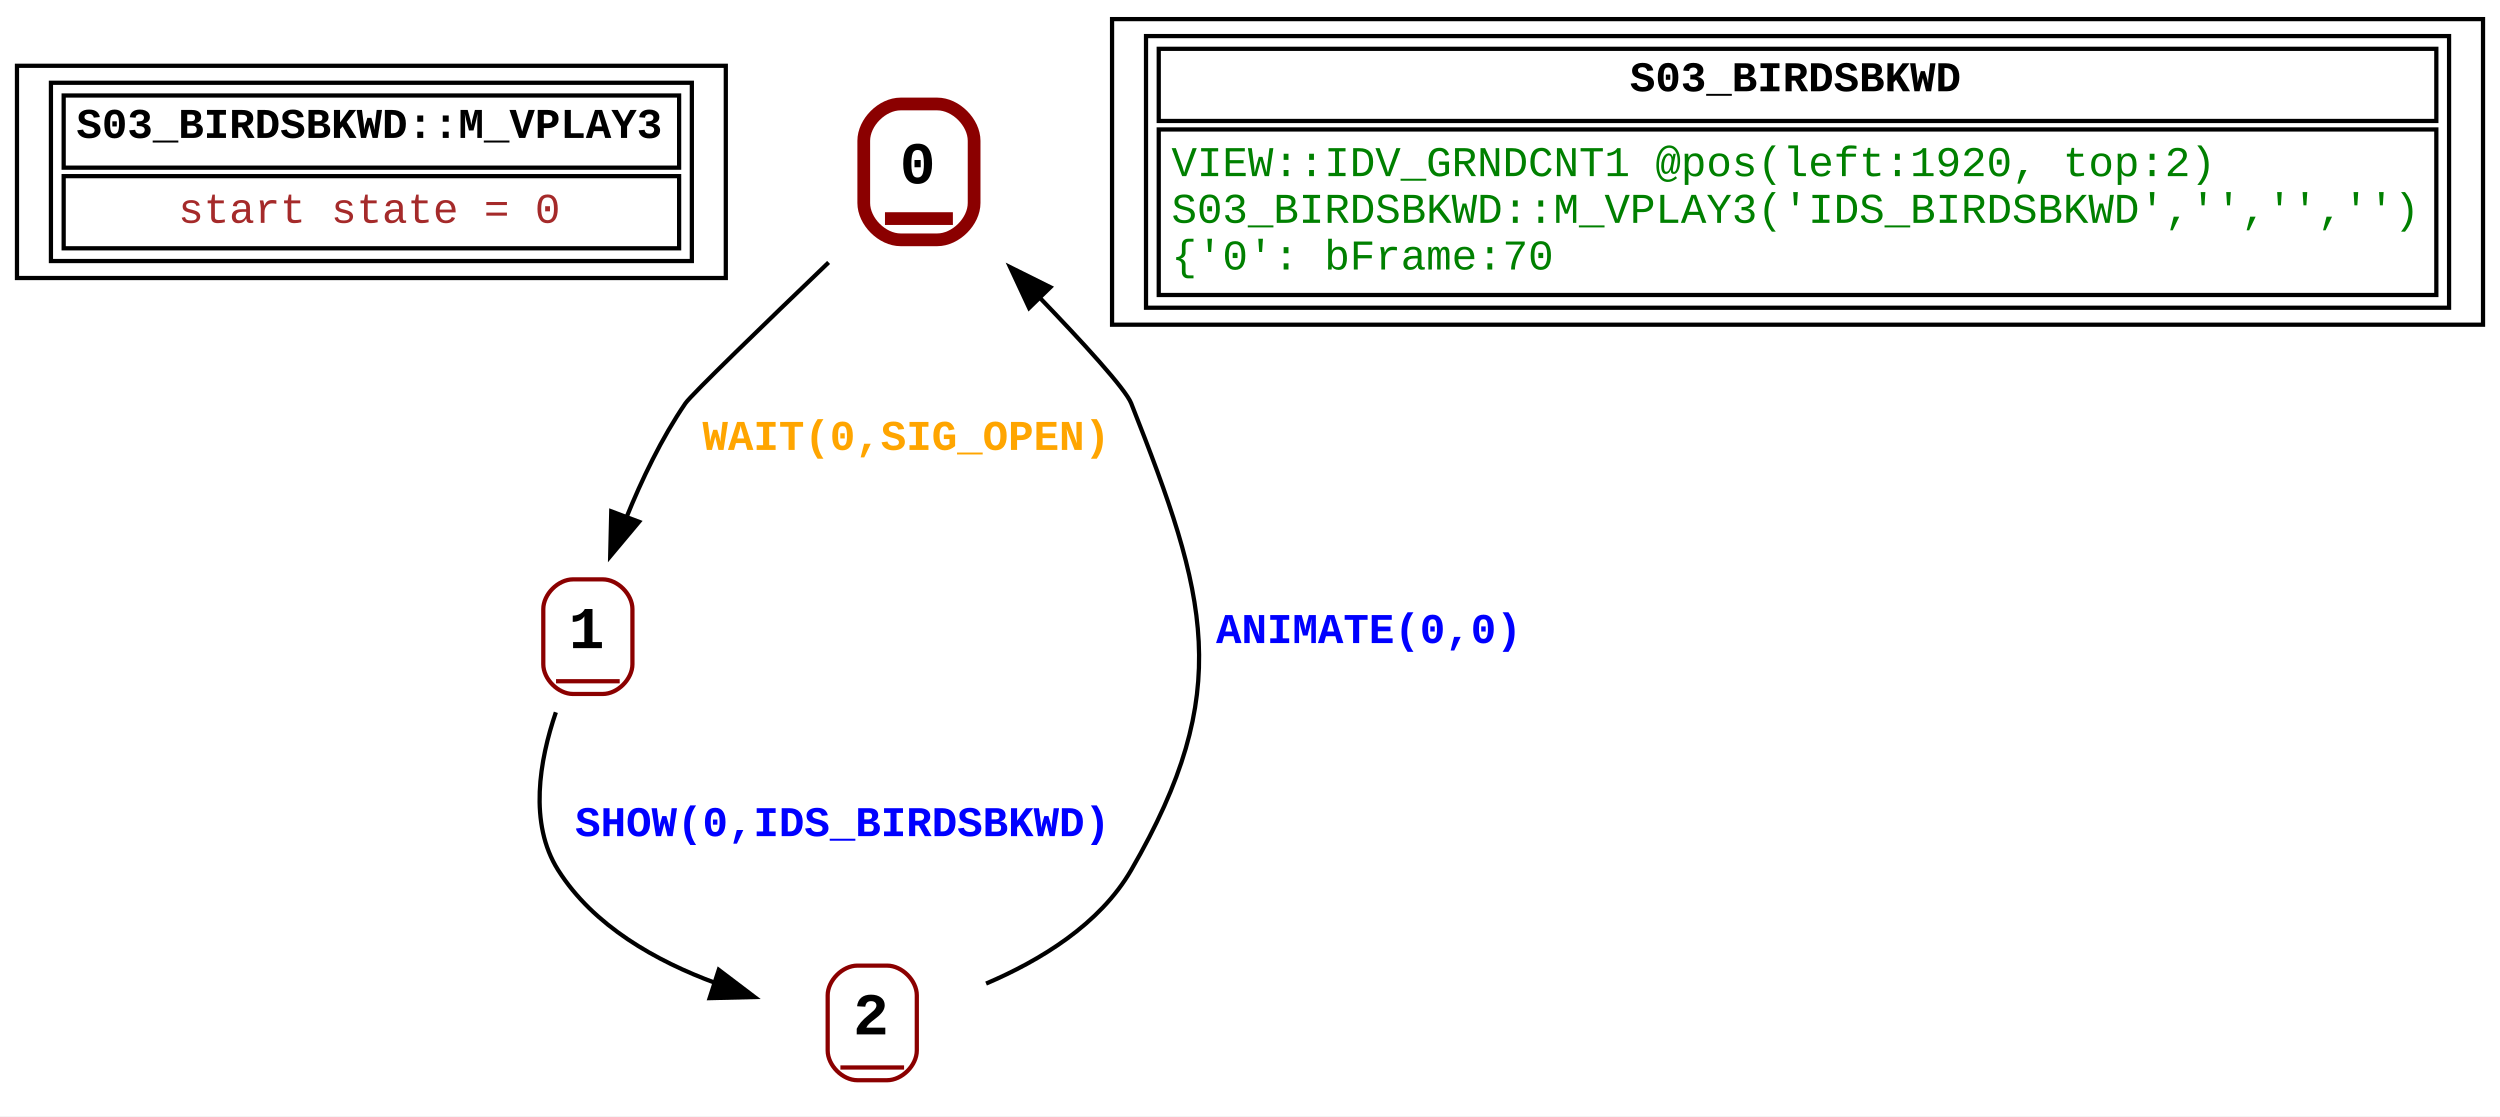
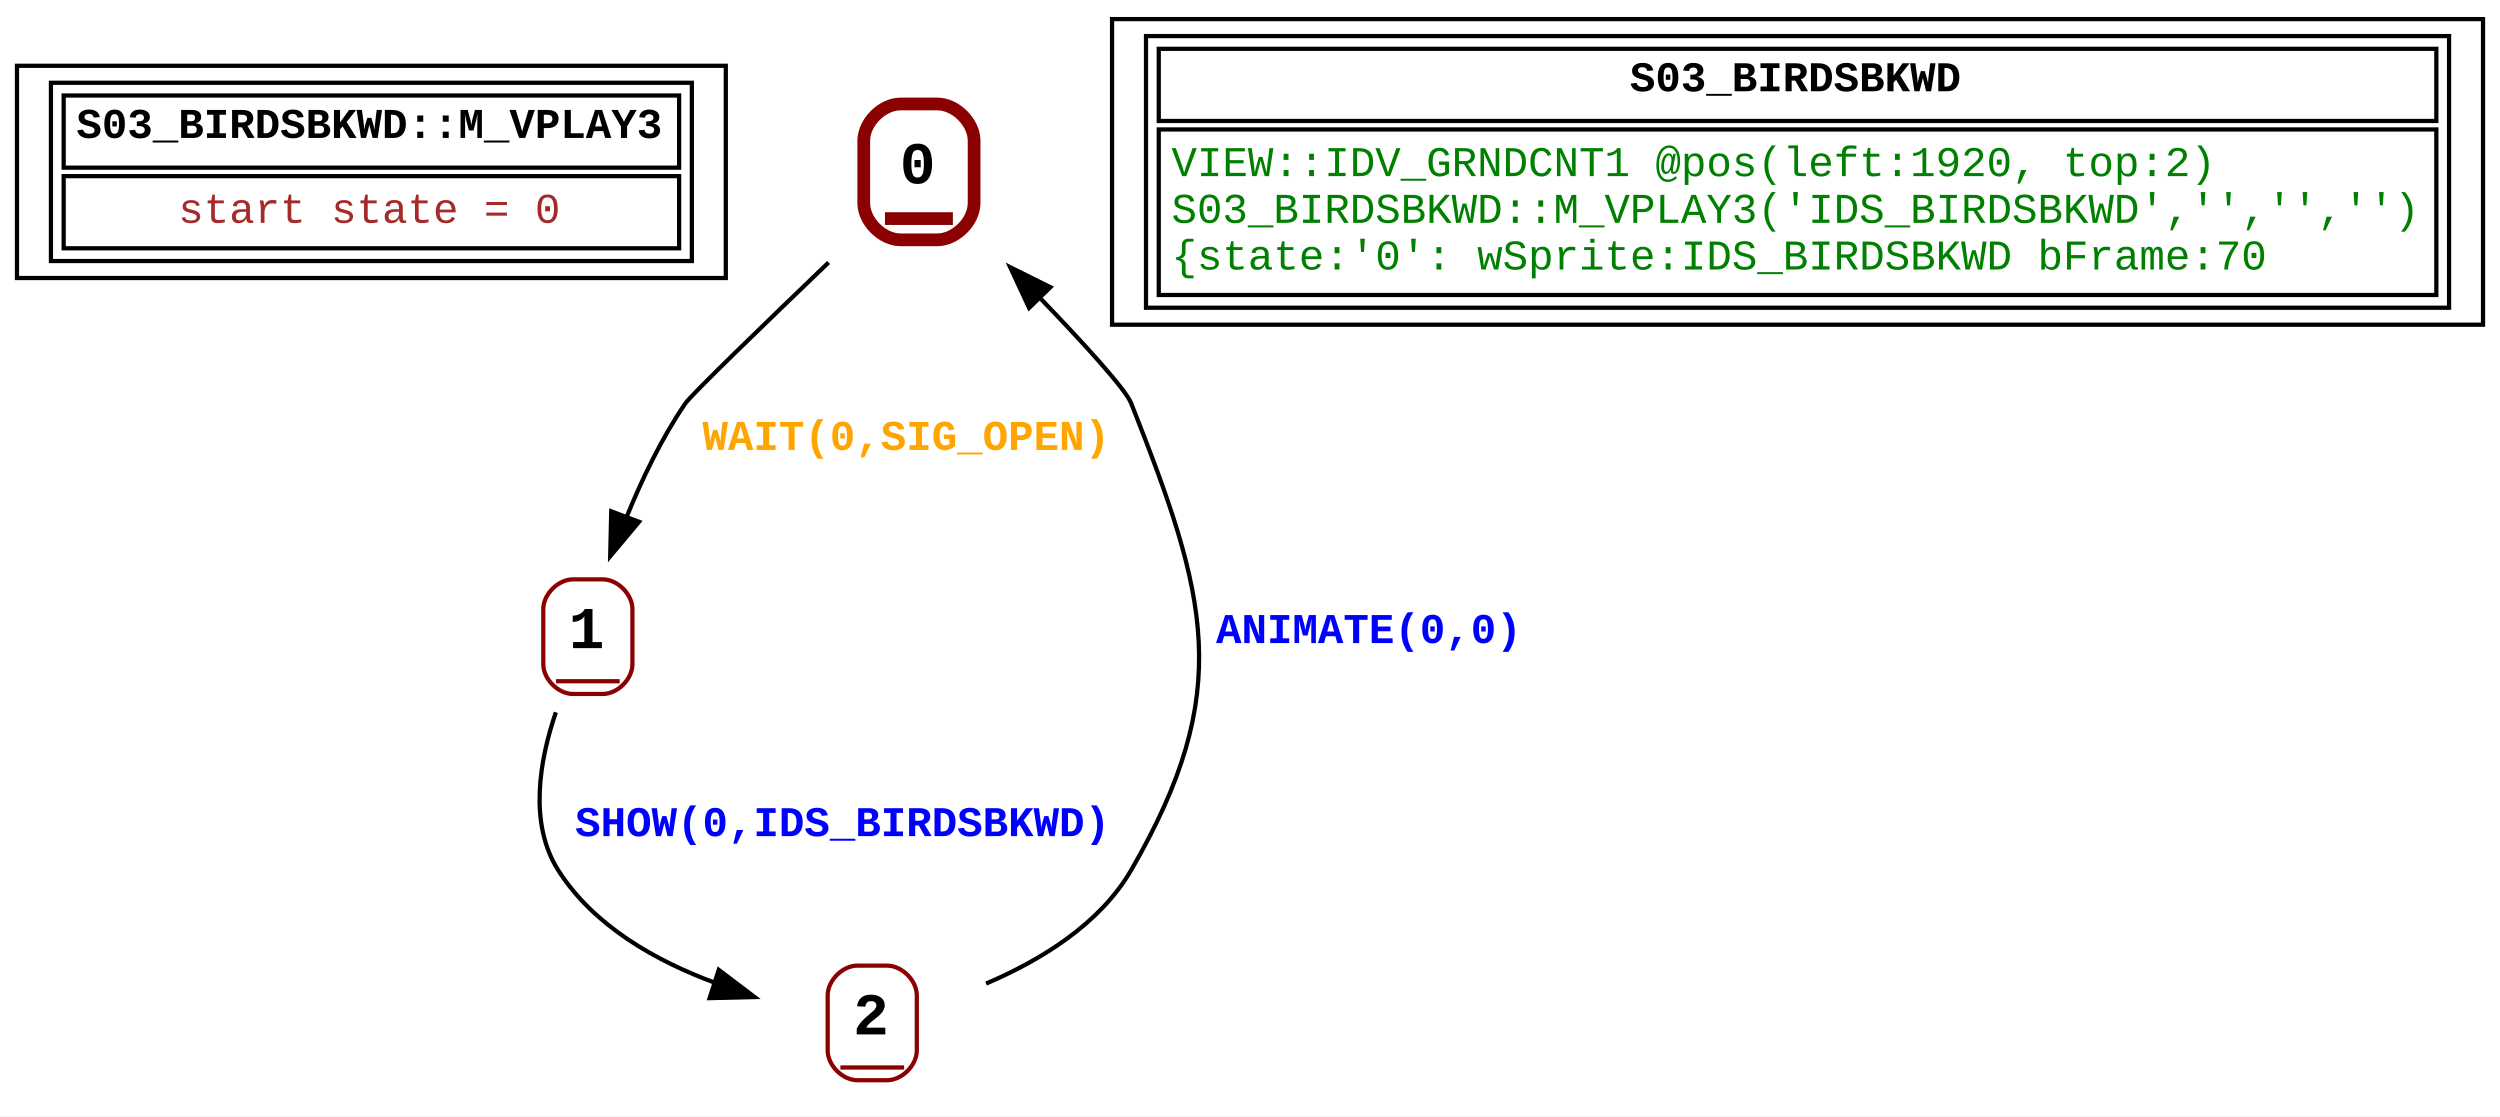
<svg xmlns="http://www.w3.org/2000/svg" width="589pt" height="263pt" viewBox="0.00 0.00 589.00 263.00">
  <g id="graph0" class="graph" transform="scale(1 1) rotate(0) translate(4 259)">
    <polygon fill="white" stroke="none" points="-4,4 -4,-259 585,-259 585,4 -4,4" />
    <g id="node1" class="node">
      <polygon fill="none" stroke="black" points="0,-193.5 0,-243.5 167,-243.5 167,-193.5 0,-193.5" />
      <polygon fill="none" stroke="black" points="11,-219.5 11,-236.5 156,-236.5 156,-219.5 11,-219.5" />
      <text text-anchor="start" x="14" y="-226.5" font-family="Courier New" font-weight="bold" font-size="10.00">S03_BIRDSBKWD::M_VPLAY3</text>
      <polygon fill="none" stroke="black" points="11,-200.5 11,-217.5 156,-217.5 156,-200.5 11,-200.5" />
      <text text-anchor="start" x="38" y="-206.5" font-family="Courier New" font-size="10.00" fill="brown">start state = 0</text>
      <polygon fill="none" stroke="black" points="8,-197.5 8,-239.5 159,-239.5 159,-197.5 8,-197.5" />
    </g>
    <g id="node2" class="node">
      <polyline fill="none" stroke="darkred" stroke-width="3" points="204.5,-207.5 220.5,-207.5" />
      <text text-anchor="start" x="208" y="-215.8" font-family="Courier New" font-weight="bold" font-size="14.00">0</text>
      <path fill="none" stroke="darkred" stroke-width="3" d="M208.17,-202.5C208.17,-202.5 216.83,-202.5 216.83,-202.5 221.17,-202.5 225.5,-206.83 225.5,-211.17 225.5,-211.17 225.5,-225.83 225.5,-225.83 225.5,-230.17 221.17,-234.5 216.83,-234.5 216.83,-234.5 208.17,-234.5 208.17,-234.5 203.83,-234.5 199.5,-230.17 199.5,-225.83 199.5,-225.83 199.5,-211.17 199.5,-211.17 199.5,-206.83 203.83,-202.5 208.17,-202.5" />
    </g>
    <g id="node3" class="node">
      <polyline fill="none" stroke="darkred" points="127,-98.5 142,-98.5" />
      <text text-anchor="start" x="130" y="-106.3" font-family="Courier New" font-weight="bold" font-size="14.00">1</text>
      <path fill="none" stroke="darkred" d="M131,-95.5C131,-95.5 138,-95.5 138,-95.5 141.5,-95.5 145,-99 145,-102.5 145,-102.5 145,-115.5 145,-115.5 145,-119 141.5,-122.5 138,-122.5 138,-122.5 131,-122.5 131,-122.5 127.5,-122.5 124,-119 124,-115.5 124,-115.5 124,-102.5 124,-102.5 124,-99 127.5,-95.5 131,-95.5" />
    </g>
    <g id="edge1" class="edge">
      <path fill="none" stroke="black" d="M191.22,-197.17C176.33,-182.89 158.87,-165.99 157.5,-164 151.87,-155.78 147.18,-145.97 143.54,-136.97" />
      <polygon fill="black" stroke="black" points="146.56,-136.06 139.76,-127.94 140.01,-138.53 146.56,-136.06" />
      <text text-anchor="start" x="161.5" y="-153" font-family="Courier New" font-weight="bold" font-size="10.00" fill="orange">WAIT(0,SIG_OPEN)</text>
    </g>
    <g id="node4" class="node">
      <polyline fill="none" stroke="darkred" points="194,-7.5 209,-7.5" />
      <text text-anchor="start" x="197" y="-15.3" font-family="Courier New" font-weight="bold" font-size="14.00">2</text>
      <path fill="none" stroke="darkred" d="M198,-4.5C198,-4.5 205,-4.5 205,-4.5 208.5,-4.5 212,-8 212,-11.5 212,-11.5 212,-24.5 212,-24.5 212,-28 208.5,-31.5 205,-31.5 205,-31.5 198,-31.5 198,-31.5 194.5,-31.5 191,-28 191,-24.5 191,-24.5 191,-11.5 191,-11.5 191,-8 194.5,-4.5 198,-4.5" />
    </g>
    <g id="edge2" class="edge">
      <path fill="none" stroke="black" d="M126.96,-91.18C123.1,-79.85 120.52,-65.02 127.5,-54 135.82,-40.86 150.55,-32.56 164.69,-27.36" />
      <polygon fill="black" stroke="black" points="165.34,-30.5 173.78,-24.1 163.19,-23.84 165.34,-30.5" />
      <text text-anchor="start" x="131.5" y="-62" font-family="Courier New" font-weight="bold" font-size="10.00" fill="blue">SHOW(0,IDS_BIRDSBKWD)</text>
    </g>
    <g id="edge3" class="edge">
      <path fill="none" stroke="black" d="M228.32,-27.27C241.06,-32.7 255.1,-41.22 262.5,-54 287,-96.31 280.44,-118.52 262.5,-164 261.17,-167.36 251.15,-178.3 240.43,-189.42" />
      <polygon fill="black" stroke="black" points="238.46,-186.45 233.99,-196.05 243.47,-191.33 238.46,-186.45" />
      <text text-anchor="start" x="282.5" y="-107.5" font-family="Courier New" font-weight="bold" font-size="10.00" fill="blue">ANIMATE(0,0)</text>
    </g>
    <g id="node5" class="node">
      <polygon fill="none" stroke="black" points="258,-182.5 258,-254.5 581,-254.5 581,-182.5 258,-182.5" />
      <polygon fill="none" stroke="black" points="269,-230.5 269,-247.5 570,-247.5 570,-230.5 269,-230.5" />
      <text text-anchor="start" x="380" y="-237.5" font-family="Courier New" font-weight="bold" font-size="10.00">S03_BIRDSBKWD</text>
      <polygon fill="none" stroke="black" points="269,-189.5 269,-228.5 570,-228.5 570,-189.5 269,-189.5" />
      <text text-anchor="start" x="272" y="-217.5" font-family="Courier New" font-size="10.00" fill="green">VIEW::IDV_GRNDCNT1 @pos(left:1920, top:2)</text>
      <text text-anchor="start" x="272" y="-206.5" font-family="Courier New" font-size="10.00" fill="green">S03_BIRDSBKWD::M_VPLAY3('IDS_BIRDSBKWD','','','')</text>
-       <text text-anchor="start" x="272" y="-195.5" font-family="Courier New" font-size="10.00" fill="green">{'0': bFrame:70</text>
+       <text text-anchor="start" x="272" y="-195.5" font-family="Courier New" font-size="10.00" fill="green">{state:'0': wSprite:IDS_BIRDSBKWD bFrame:70</text>
      <polygon fill="none" stroke="black" points="266,-186.5 266,-250.5 573,-250.5 573,-186.5 266,-186.5" />
    </g>
  </g>
</svg>
